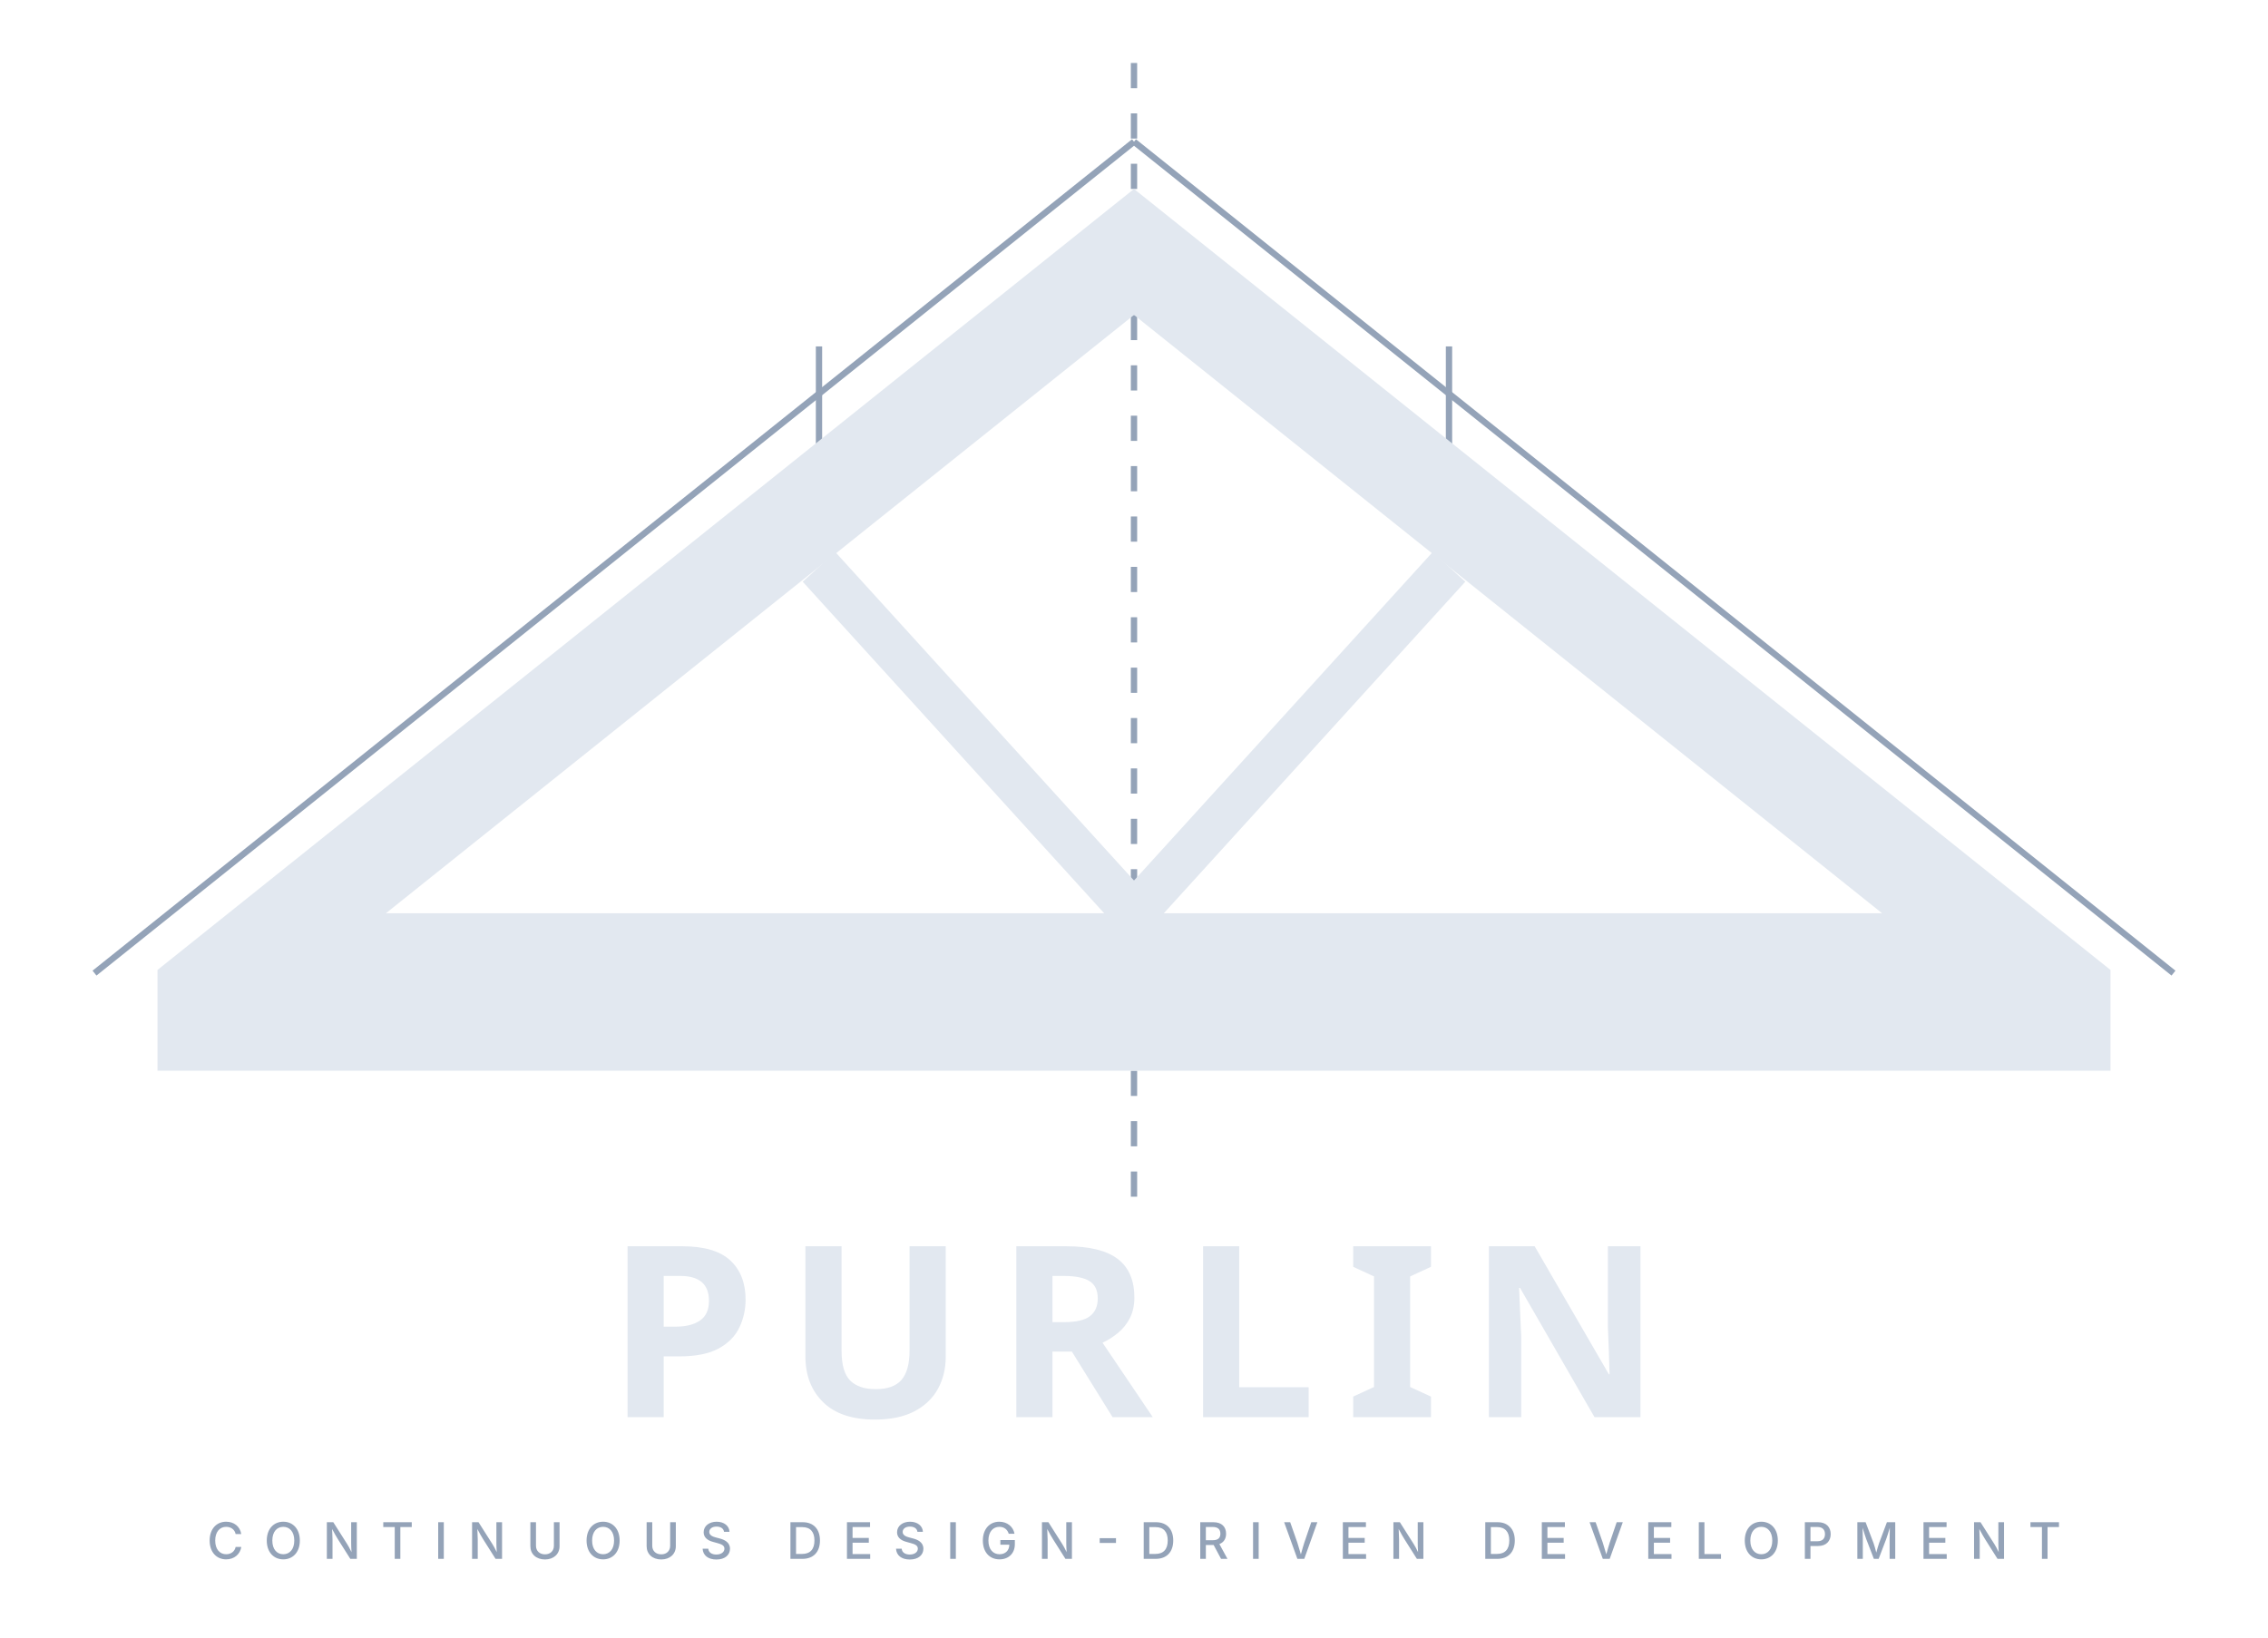
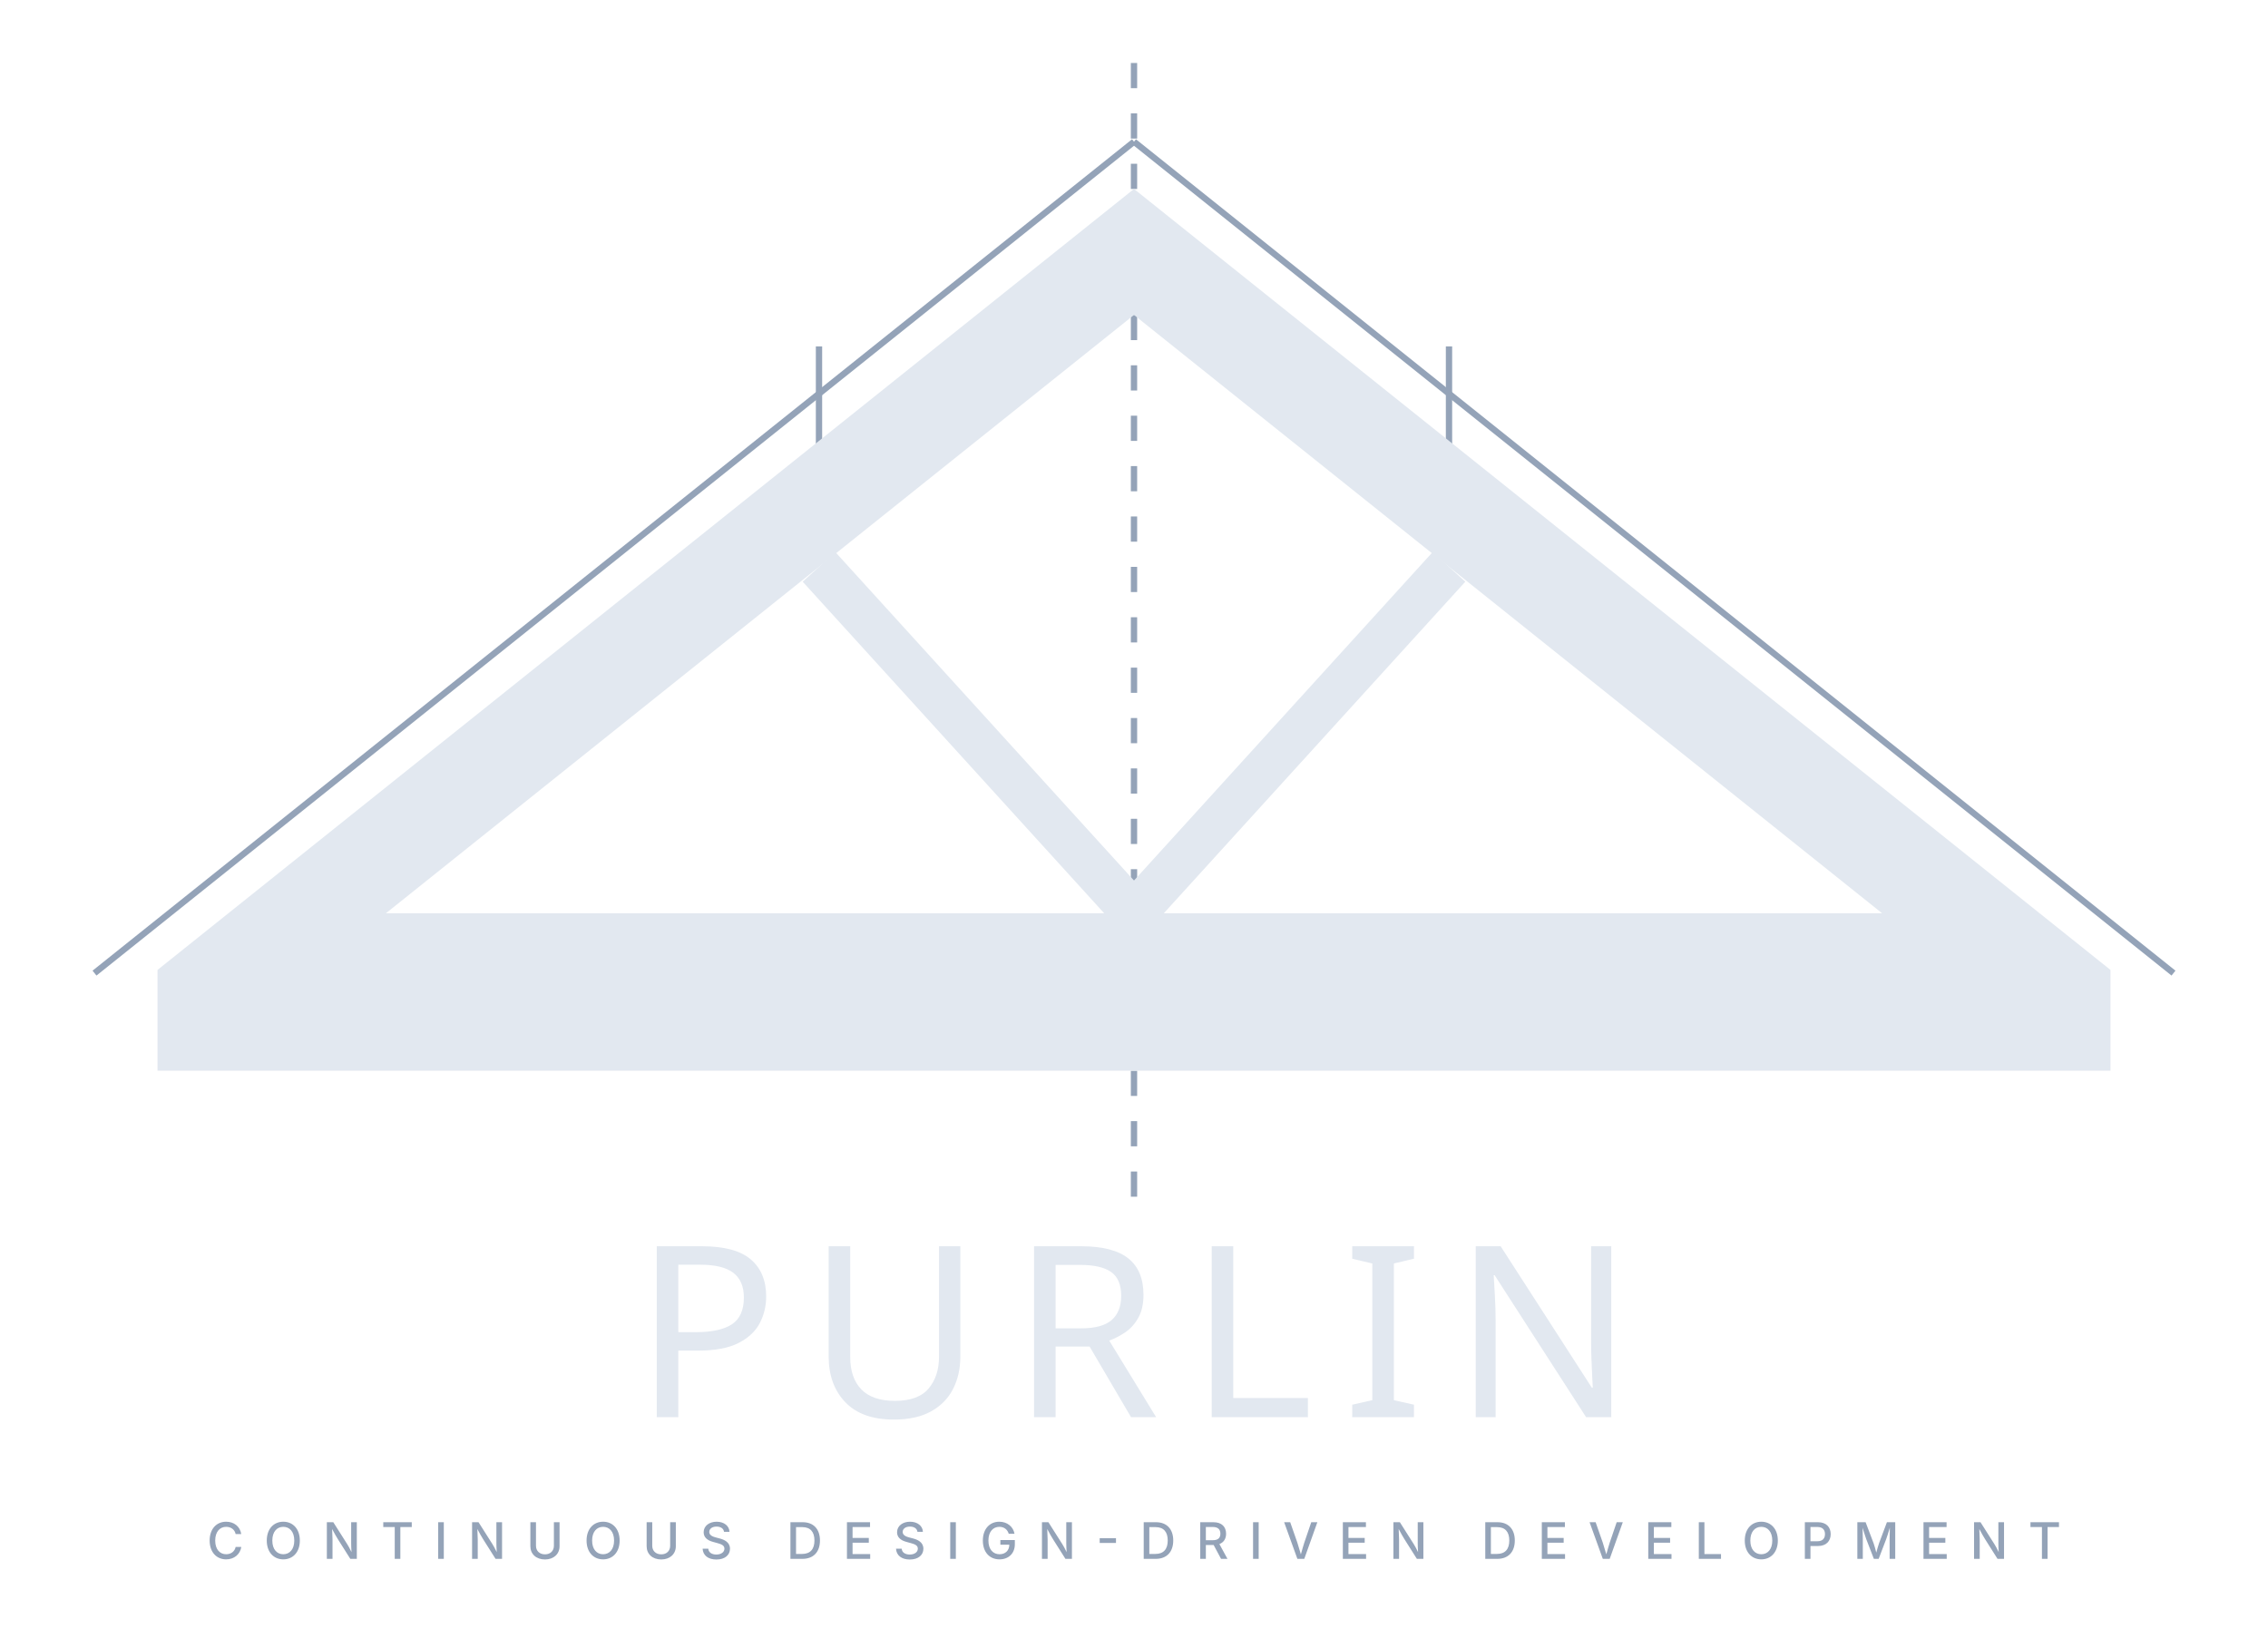
<svg xmlns="http://www.w3.org/2000/svg" viewBox="140 100 720 520">
  <g stroke="#94A3B8" stroke-width="2" fill="none">
    <line x1="500" y1="120" x2="500" y2="480" stroke-dasharray="8,8" />
    <line x1="500" y1="145" x2="170" y2="409" />
    <line x1="500" y1="145" x2="830" y2="409" />
    <line x1="400" y1="210" x2="400" y2="255" />
    <line x1="600" y1="210" x2="600" y2="255" />
  </g>
  <polyline points="400,280 500,390 600,280" fill="none" stroke="#E2E8F0" stroke-width="14" stroke-linejoin="miter" />
  <path d="M 500 160        L 190 408        L 190 440        L 810 440        L 810 408        Z        M 500 200        L 262.5 390        L 737.5 390        Z" fill-rule="evenodd" fill="#E2E8F0" />
-   <text x="500" y="550" text-anchor="middle" style="font-family: 'Montserrat', sans-serif; font-weight: 900; font-size: 76px; letter-spacing: 0.12em" fill="#E2E8F0">PURLIN</text>
+   <text x="500" y="550" text-anchor="middle" style="font-family: 'Montserrat', sans-serif; font-weight: 200; font-size: 76px; letter-spacing: 0.12em" fill="#E2E8F0">PURLIN</text>
  <text x="500" y="595" text-anchor="middle" style="font-family: 'Inter', sans-serif; font-weight: 500; font-size: 16px; letter-spacing: 0.4em" fill="#94A3B8">CONTINUOUS DESIGN-DRIVEN DEVELOPMENT</text>
</svg>
